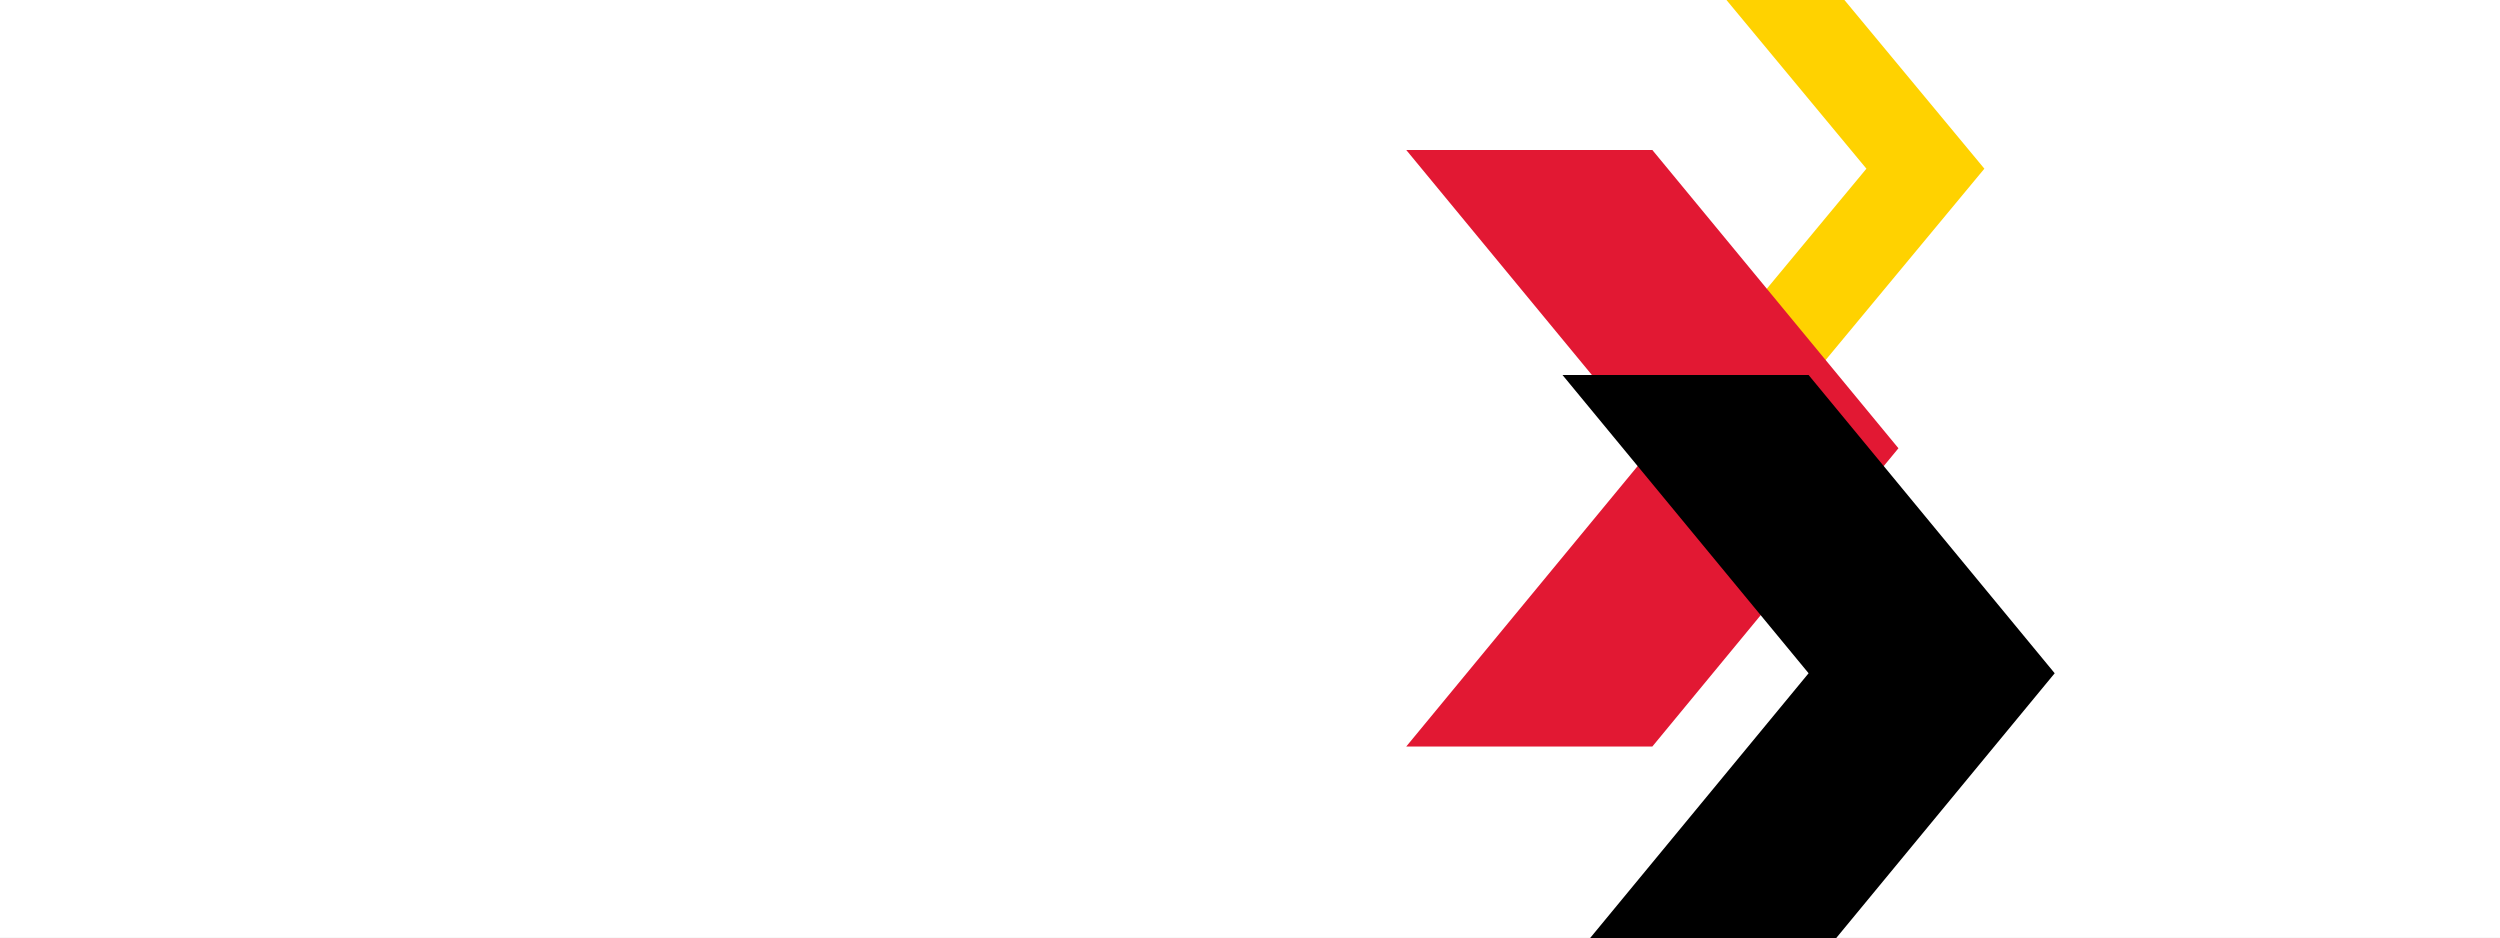
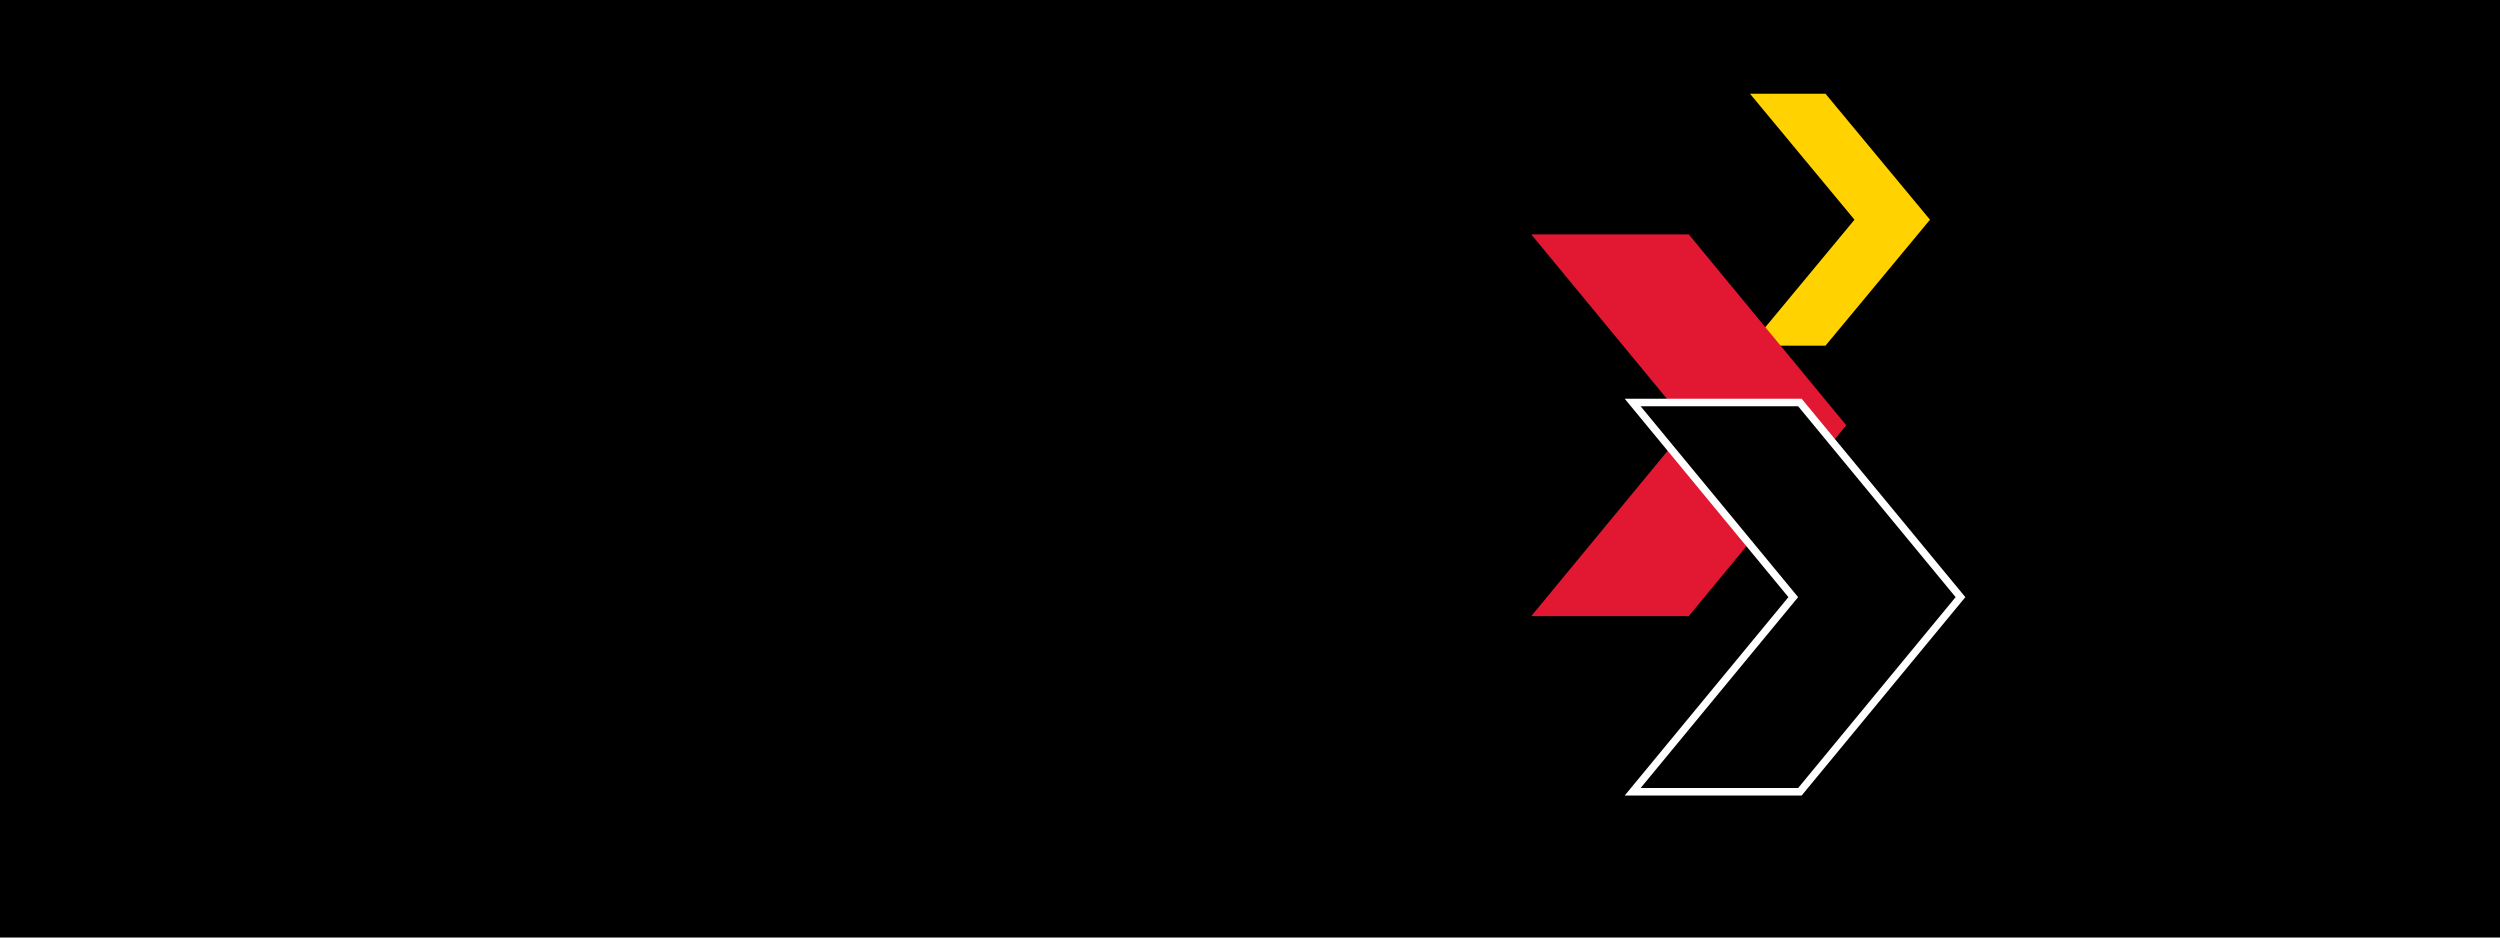
<svg xmlns="http://www.w3.org/2000/svg" viewBox="0 0 1600 600" role="img" aria-labelledby="title description">
-   <rect width="1600" height="600" fill="#ffffff" />
-   <g fill="#ffd200" transform="translate(1090 -18) scale(1.25)">
+   <rect width="1600" height="600" fill="#000000" />
+   <g fill="#ffd200" transform="translate(1120 60) scale(.8)">
    <path d="M60.397 0H0L83.603 100.765L0 201.529H60.397L144 100.765L60.397 0Z" />
  </g>
-   <g fill="#e21833" transform="translate(900 96) scale(1.25)">
+   <g fill="#e21833" transform="translate(980 150) scale(.8)">
    <path d="M126 0H0L126 152.706L0 305.411H126L252 152.706L126 0Z" />
  </g>
-   <g fill="#000000" transform="translate(1000 240) scale(1.25)">
+   <g fill="#000000" stroke="#ffffff" stroke-width="12" paint-order="stroke fill" transform="translate(1050 260) scale(.8)">
    <path d="M126 0H0L126 152.706L0 305.411H126L252 152.706L126 0Z" />
  </g>
</svg>
